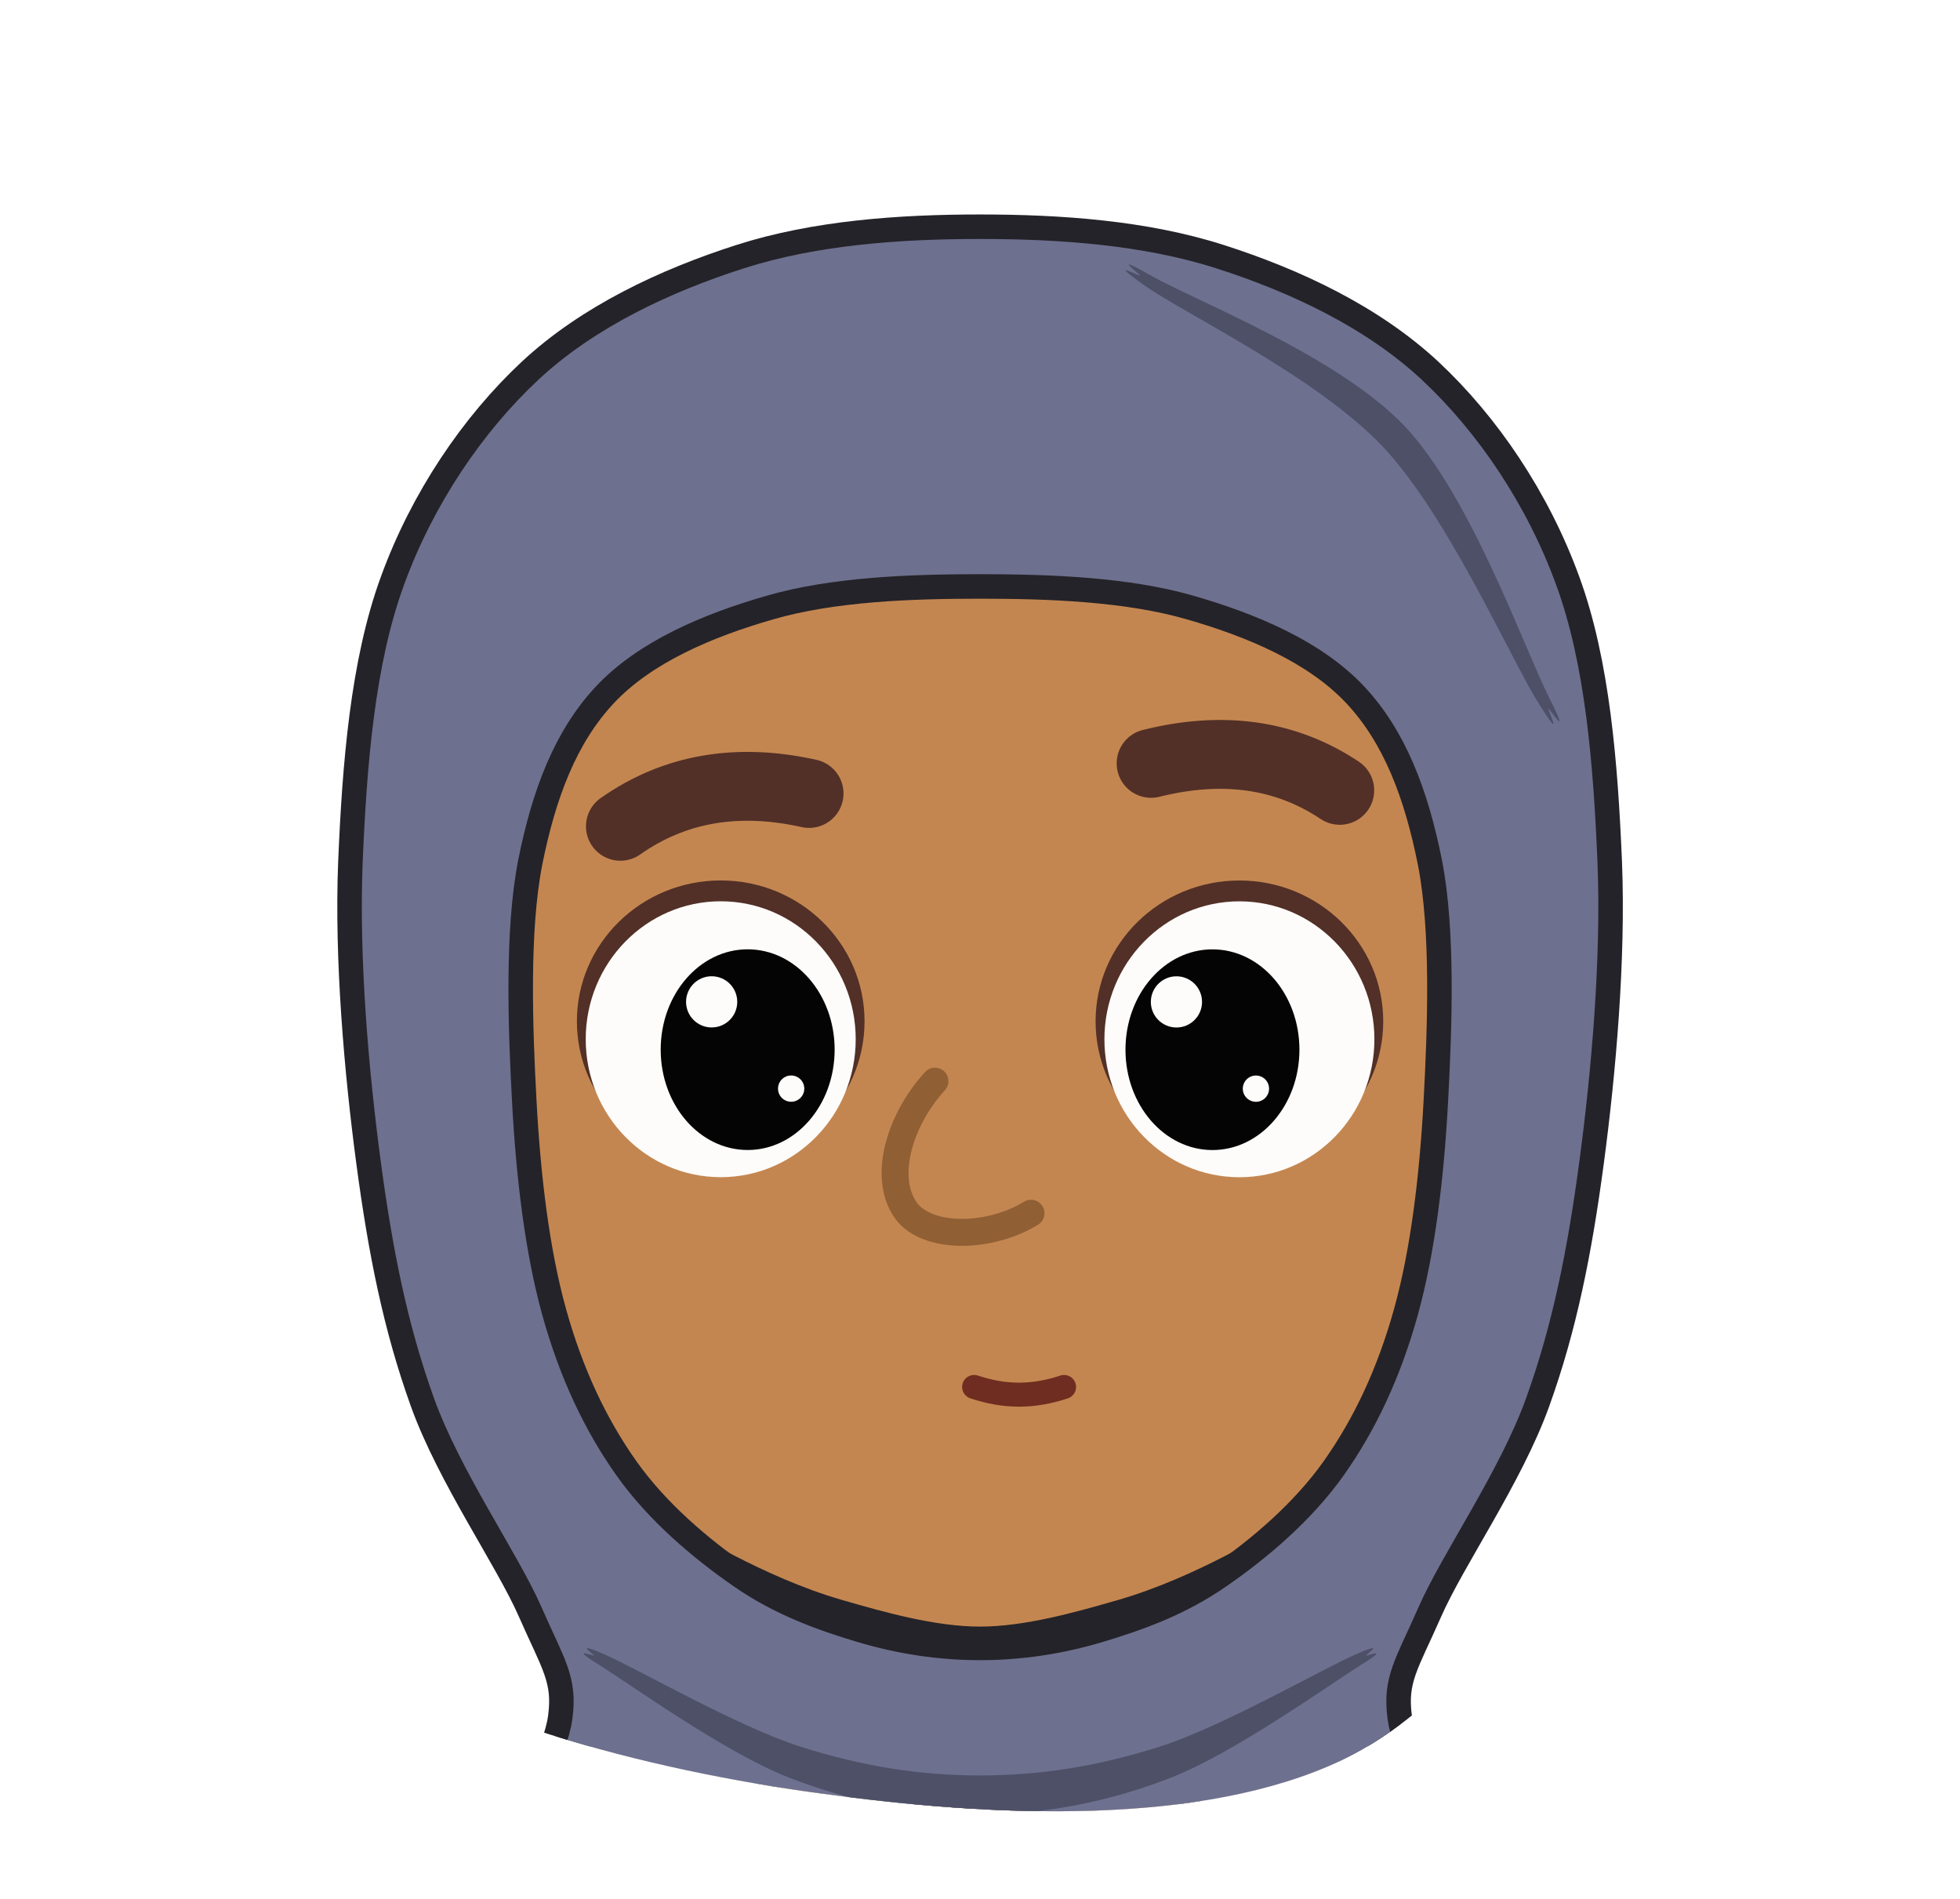
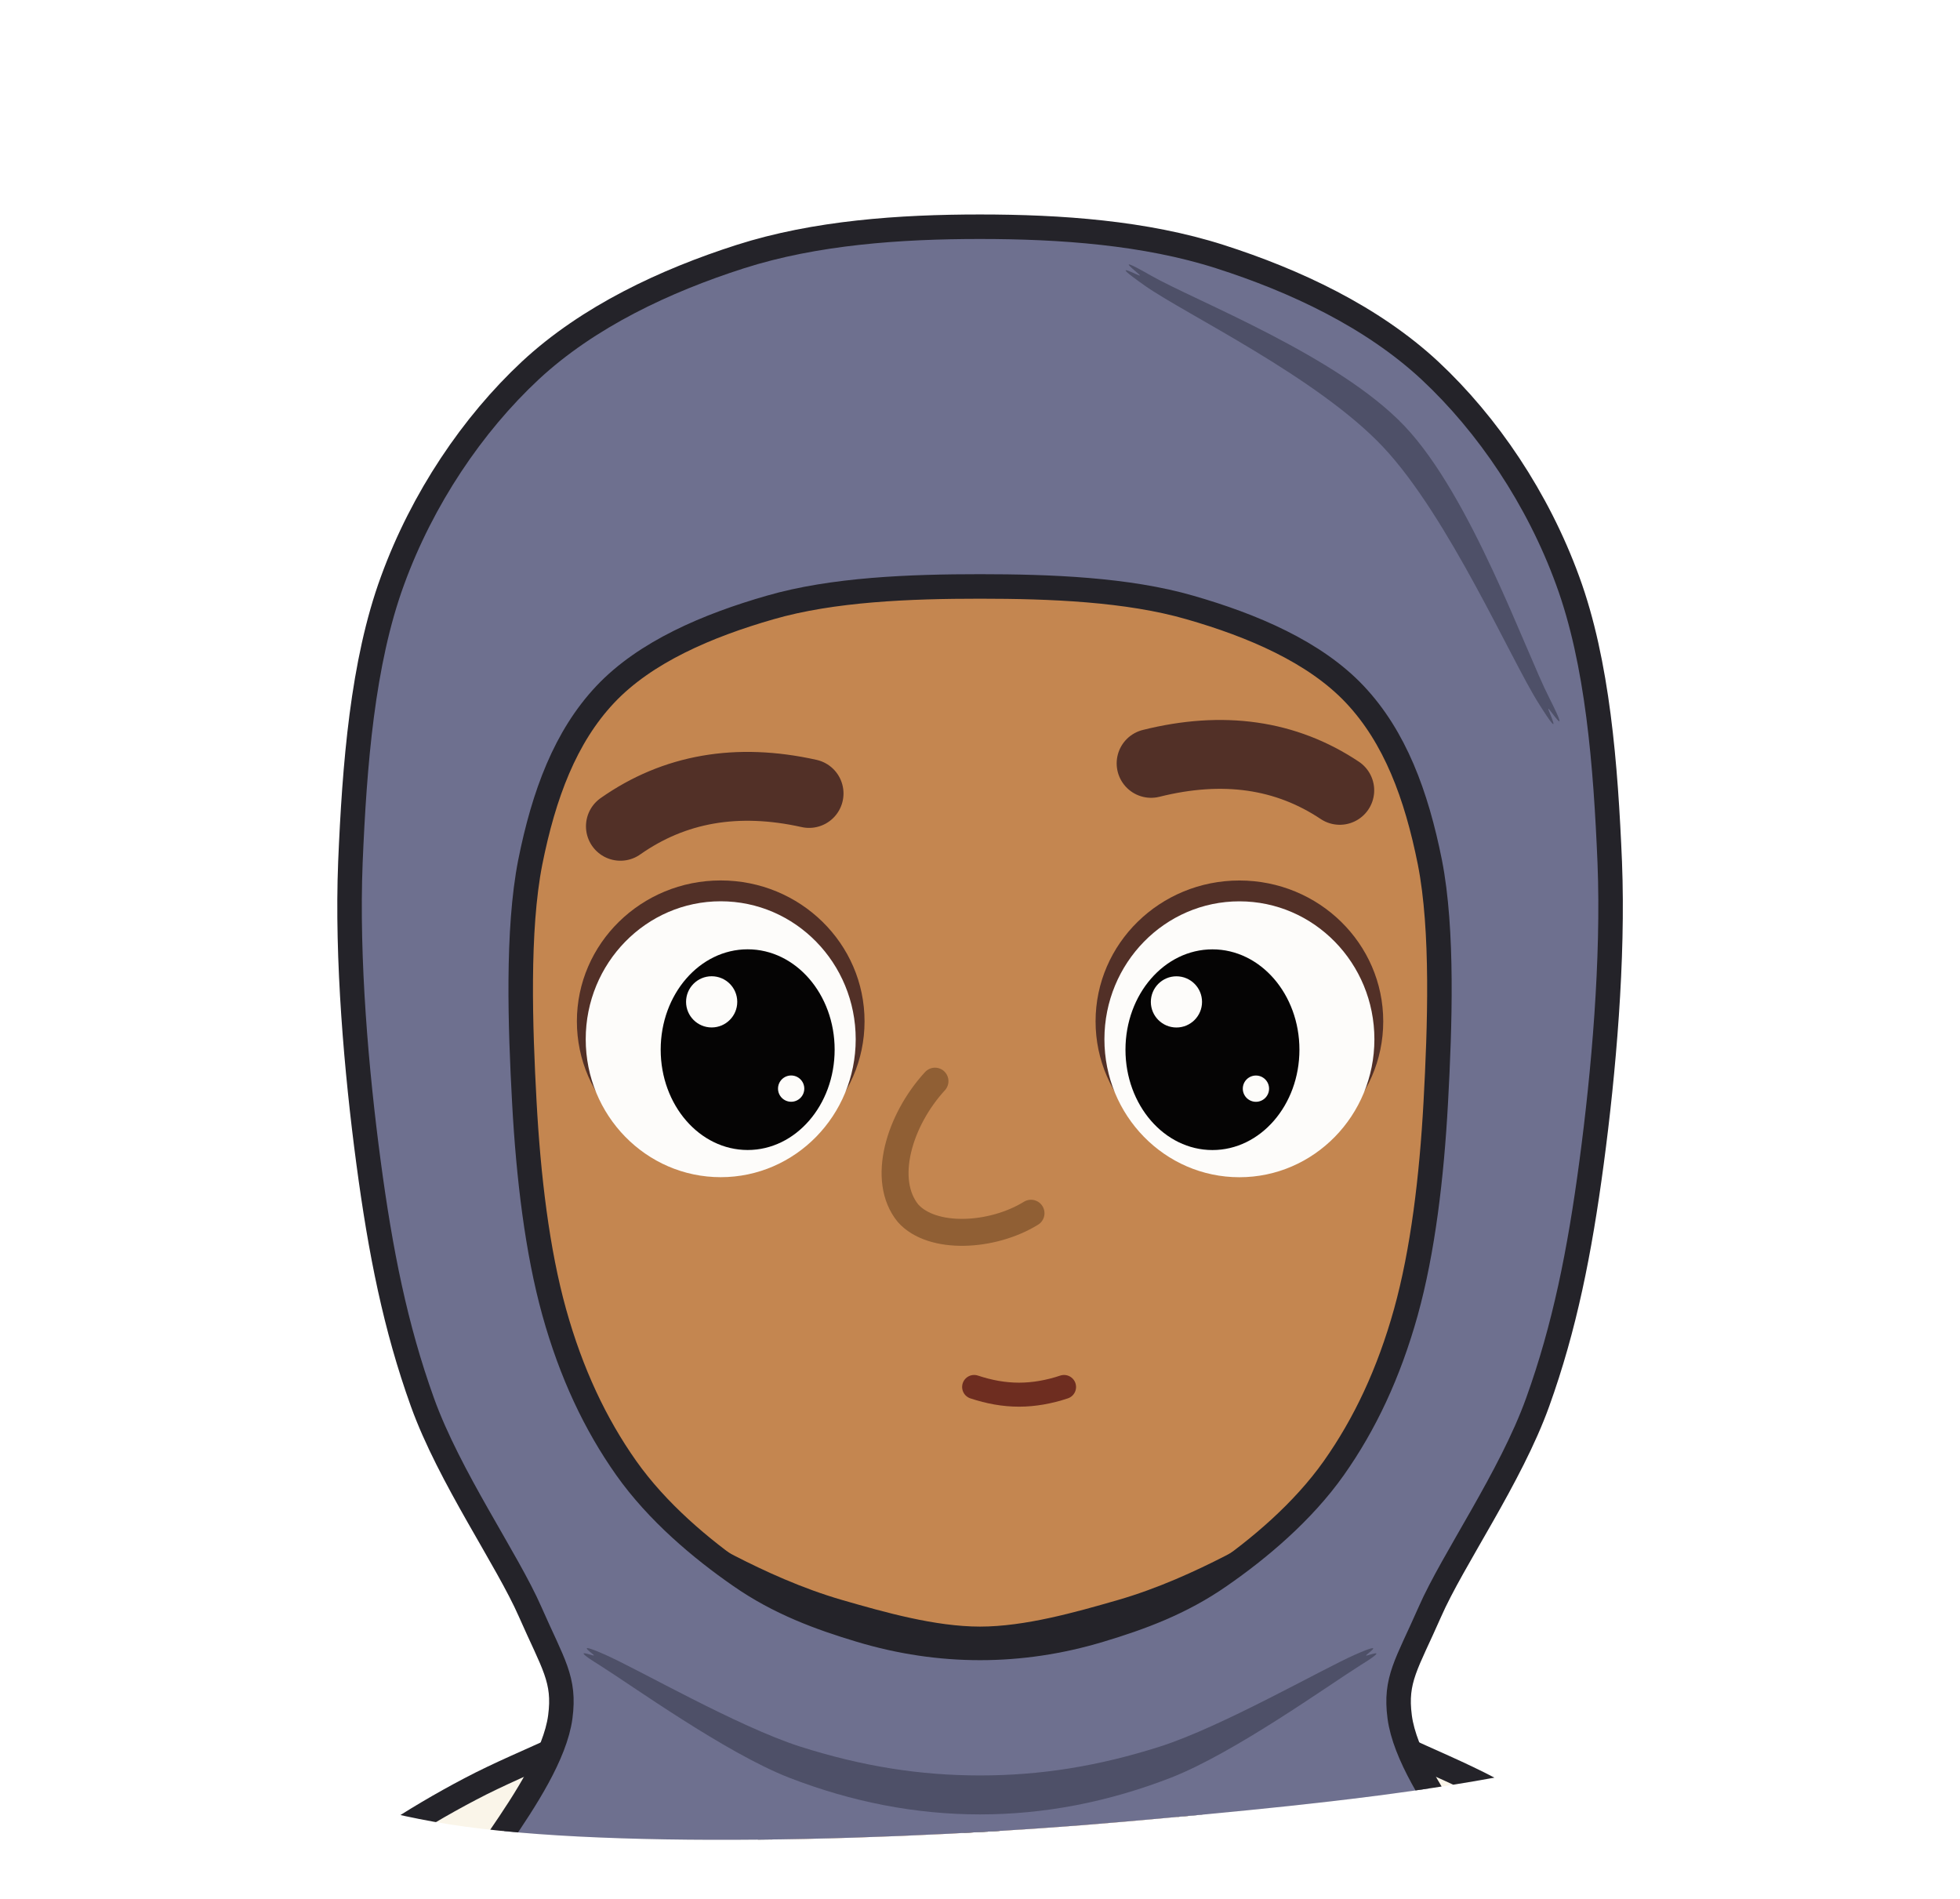
<svg xmlns="http://www.w3.org/2000/svg" viewBox="0 0 320 310" width="320" height="310">
  <defs>
    <clipPath id="cd20b">
      <rect x="-4000" y="-4000" width="9000" height="9000" />
    </clipPath>
    <clipPath id="cd20cr">
-       <path d="M903.17 552.43C907.35 607.23 843.67 667.77 803.23 723.62C762.78 779.46 722.07 857.49 659.96 887.23C597.60 916.98 504.96 912.29 430.06 902.11C354.91 891.93 257.58 867.66 209.82 825.65C162.07 783.64 150.59 707.70 143.02 650.29C135.45 593.14 126.06 525.82 163.89 482.24C201.73 438.40 299.59 413.61 370.57 388.30C441.29 362.72 521.66 328.02 589.25 329.06C657.09 330.10 724.68 357.50 776.87 394.56C829.32 431.87 898.73 497.63 903.17 552.43Z" />
+       <path d="M982.11 563.57C986.42 620.94 923.66 675.89 897.54 726.25C871.41 776.35 881.11 833.18 825.63 864.69C769.87 895.93 657.83 906.17 563.56 914.52C469.03 922.87 328.97 927.17 258.68 914.52C188.65 901.86 181.38 883.81 142.32 839.10C103.00 794.39 29.20 702.01 22.74 646.26C16.54 590.51 78.76 546.07 104.62 504.59C130.20 463.11 126.97 424.33 177.88 398.20C228.51 372.08 319.82 355.38 408.43 347.57C497.31 339.76 632.78 345.68 710.08 351.61C787.65 357.26 827.24 347.57 872.49 382.85C917.74 418.13 978.07 506.47 982.11 563.57Z" />
      <path d="M-473.50 -700.97L1473.50 -700.97L1473.50 664.63L-473.50 664.63Z" />
    </clipPath>
    <clipPath id="cd20s">
      <path d="M500 917.1L616.5 850.9C621.8 853.2 636.8 859.1 648.3 864.2C659.7 869.3 672.5 875.4 685.3 881.4C698.1 887.3 712.5 893.3 725 899.9C737.6 906.5 750.8 914.3 760.8 921.1C770.7 927.9 778 934.3 784.6 941C791.2 947.6 795.8 954.2 800.5 960.8C805.1 967.4 808.6 974.1 812.4 980.7C816.1 987.2 821.2 996.8 823 1000L177 1000C178.8 996.8 183.9 987.2 187.6 980.7C191.4 974.1 194.9 967.4 199.5 960.8C204.2 954.2 208.8 947.6 215.4 941C222 934.3 229.3 927.9 239.2 921.1C249.2 914.3 262.4 906.5 275 899.9C287.5 893.3 301.9 887.3 314.7 881.4C327.5 875.4 340.3 869.3 351.7 864.2C363.2 859.1 378.2 853.2 383.5 850.9L500 917.1Z" fill="#FAF5E9" stroke="#242329" stroke-width="10.82" stroke-linejoin="round" stroke-linecap="round" transform="translate(500 1014) scale(0.86) translate(-500 -1000)" />
      <path d="M378.2 858.9C378.7 854.5 378.7 839.9 380.9 832.4C383.1 824.9 389.7 817 391.5 813.9C395 817 404.7 826.2 412.6 832.4C420.6 838.6 430.3 845.2 439.1 850.9C447.9 856.7 457.2 862 465.6 866.8C474 871.7 485.4 877.9 489.4 880.1C489.9 886.2 491.6 911 492.1 917.1C484.6 914 461.2 905.7 447.1 898.6C432.9 891.5 418.8 881.4 407.3 874.8C395.9 868.2 383.1 861.5 378.2 858.9ZM621.8 858.9C621.3 854.5 621.3 839.9 619.1 832.4C616.9 824.9 610.3 817 608.5 813.9C605 817 595.3 826.2 587.4 832.4C579.4 838.6 569.7 845.2 560.9 850.9C552.1 856.7 542.8 862 534.4 866.8C526 871.7 514.6 877.9 510.6 880.1C510.1 886.2 508.4 911 507.9 917.1C515.4 914 538.8 905.7 552.9 898.6C567.1 891.5 581.2 881.4 592.7 874.8C604.1 868.2 616.9 861.5 621.8 858.9Z" fill="#B7B3A9" transform="translate(500 1014) scale(0.86) translate(-500 -1000)" />
      <path d="M492.1 911.8L507.9 911.8L507.9 1000L492.1 1000Z" fill="#B7B3A9" transform="translate(500 1014) scale(0.86) translate(-500 -1000)" />
    </clipPath>
    <clipPath id="cd20eL">
      <ellipse cx="385.5" cy="569" rx="59.6" ry="60.9" />
    </clipPath>
    <clipPath id="cd20eR">
      <ellipse cx="614.5" cy="569" rx="59.6" ry="60.9" />
    </clipPath>
    <filter id="cd20bl" x="-60%" y="-90%" width="220%" height="280%">
      <feGaussianBlur stdDeviation="15" />
    </filter>
    <clipPath id="cd20eo">
      <path d="M-1000 -1000H2000V2000H-1000Z" />
    </clipPath>
    <clipPath id="cd20ck">
      <ellipse cx="385.5" cy="561.1" rx="66.5" ry="65.2" />
      <ellipse cx="385.5" cy="569" rx="62.6" ry="63.9" />
      <ellipse cx="614.5" cy="561.1" rx="66.5" ry="65.2" />
      <ellipse cx="614.5" cy="569" rx="62.6" ry="63.9" />
    </clipPath>
    <clipPath id="cd20pa" transform="scale(2.32558) translate(55 107)">
-       <path d="M309.1 163.5C310.6 183.8 287.1 206.2 272.1 226.8C257.2 247.5 242.1 276.3 219.2 287.3C196.1 298.3 161.8 296.6 134.1 292.8C106.3 289.1 70.4 280.1 52.7 264.5C35.0 249.0 30.8 220.9 28.0 199.7C25.2 178.6 21.7 153.7 35.7 137.6C49.7 121.3 85.9 112.2 112.1 102.8C138.3 93.4 168.0 80.5 193.0 80.9C218.1 81.3 243.1 91.4 262.4 105.1C281.8 118.9 307.5 143.2 309.1 163.5Z" />
+       <path d="M338.3 167.6C339.9 188.8 316.7 209.2 307.0 227.8C297.3 246.3 300.9 267.3 280.4 279.0C259.8 290.5 218.4 294.3 183.5 297.4C148.5 300.5 96.8 302.1 70.8 297.4C44.9 292.7 42.2 286.1 27.7 269.5C13.2 253.0 -14.1 218.8 -16.5 198.2C-18.8 177.6 4.2 161.2 13.8 145.8C23.2 130.5 22.1 116.1 40.9 106.5C59.6 96.8 93.4 90.6 126.1 87.8C159.0 84.9 209.1 87.1 237.7 89.2C266.4 91.3 281.0 87.8 297.7 100.8C314.5 113.8 336.8 146.5 338.3 167.6Z" />
      <path d="M-200 -300L520 -300L520 205L-200 205Z" />
    </clipPath>
  </defs>
  <g transform="translate(-55 -107) scale(0.43)" clip-path="url(#cd20pa)">
    <g clip-path="url(#cd20b)">
      <g transform="translate(500 1014) scale(0.86) translate(-500 -1000)">
        <g clip-path="url(#cd20cr)">
          <g transform="translate(0 0.06)">
            <path d="M500 800.6C525.6 800.6 558.7 802.4 576.8 804.6C594.9 806.8 601.5 805.3 608.5 813.9C615.6 822.5 619.6 843.4 619.1 856.2C618.7 869 625.8 880.5 605.9 890.7C586 900.8 535.3 917.1 500 917.1C464.7 917.1 414 900.8 394.1 890.7C374.2 880.5 381.3 869 380.9 856.2C380.4 843.4 384.4 822.5 391.5 813.9C398.5 805.3 405.1 806.8 423.2 804.6C441.3 802.4 474.4 800.6 500 800.6Z" fill="#B7B3A9" />
          </g>
        </g>
        <g clip-path="url(#cd20cr)">
          <g transform="translate(0 0.06)">
            <path d="M407.3 768.9L407.3 935.7Q407.3 967.4 439.1 967.4L560.9 967.4Q592.7 967.4 592.7 935.7L592.7 768.9Z" fill="#C48650" stroke="#242329" stroke-width="10.82" stroke-linejoin="round" stroke-linecap="round" />
            <ellipse cx="500" cy="811.2" rx="92.7" ry="60.9" fill="#905F34" />
          </g>
        </g>
        <g transform="matrix(1 0.0001 -0.0001 1 0.08335 0.01754)">
          <path d="M500 255.3C526.5 255.3 554.7 258.6 579.4 265.9C604.1 273.2 628.8 284 648.3 299C667.7 314 684.4 334.9 695.9 355.9C707.4 376.8 712.9 400 717.1 424.7C721.3 449.4 720.8 475.5 721.1 504.1C721.3 532.8 720 570.3 718.4 596.8C716.9 623.3 714.2 645.3 711.8 663C709.4 680.6 708.9 689.5 703.8 702.7C698.8 715.9 688.2 732.5 681.3 742.4C674.5 752.3 669.8 755.6 662.8 762.3C655.9 768.9 648.4 775.5 639.7 782.1C630.9 788.7 623.4 795.4 610.5 802C597.6 808.6 580.6 816.5 562.2 821.8C543.8 827.1 520.7 833.7 500 833.7C479.3 833.7 456.2 827.1 437.8 821.8C419.4 816.5 402.4 808.6 389.5 802C376.6 795.4 369.1 788.7 360.3 782.1C351.6 775.5 344.1 768.9 337.2 762.3C330.2 755.6 325.5 752.3 318.7 742.4C311.8 732.5 301.2 715.9 296.2 702.7C291.1 689.5 290.6 680.6 288.2 663C285.8 645.3 283.1 623.3 281.6 596.8C280 570.3 278.7 532.8 278.9 504.1C279.2 475.5 278.7 449.4 282.9 424.7C287.1 400 292.6 376.8 304.1 355.9C315.6 334.9 332.3 314 351.7 299C371.2 284 395.9 273.2 420.6 265.9C445.3 258.6 473.5 255.3 500 255.3Z" fill="#C48650" data-sk="1" stroke="#242329" stroke-width="10.82" stroke-linejoin="round" stroke-linecap="round" />
        </g>
        <g clip-path="url(#cd20cr)">
          <g transform="translate(0 0.13)">
            <path d="M500 917.1L616.5 850.9C621.8 853.2 636.8 859.1 648.3 864.2C659.7 869.3 672.5 875.4 685.3 881.4C698.1 887.3 712.5 893.3 725 899.9C737.6 906.5 750.8 914.3 760.8 921.1C770.7 927.9 778 934.3 784.6 941C791.2 947.6 795.8 954.2 800.5 960.8C805.1 967.4 808.6 974.1 812.4 980.7C816.1 987.2 821.2 996.8 823 1000L177 1000C178.8 996.8 183.9 987.2 187.6 980.7C191.4 974.1 194.9 967.4 199.5 960.8C204.2 954.2 208.8 947.6 215.4 941C222 934.3 229.3 927.9 239.2 921.1C249.2 914.3 262.4 906.5 275 899.9C287.5 893.3 301.9 887.3 314.7 881.4C327.5 875.4 340.3 869.3 351.7 864.2C363.2 859.1 378.2 853.2 383.5 850.9L500 917.1Z" fill="#FAF5E9" stroke="#242329" stroke-width="10.82" stroke-linejoin="round" stroke-linecap="round" />
            <path d="M378.2 858.9C378.7 854.5 378.7 839.9 380.9 832.4C383.1 824.9 389.7 817 391.5 813.9C395 817 404.7 826.2 412.6 832.4C420.6 838.6 430.3 845.2 439.1 850.9C447.9 856.7 457.2 862 465.6 866.8C474 871.7 485.4 877.9 489.4 880.1C489.9 886.2 491.6 911 492.1 917.1C484.6 914 461.2 905.7 447.1 898.6C432.9 891.5 418.8 881.4 407.3 874.8C395.9 868.2 383.1 861.5 378.2 858.9ZM621.8 858.9C621.3 854.5 621.3 839.9 619.1 832.4C616.9 824.9 610.3 817 608.5 813.9C605 817 595.3 826.2 587.4 832.4C579.4 838.6 569.7 845.2 560.9 850.9C552.1 856.7 542.8 862 534.4 866.8C526 871.7 514.6 877.9 510.6 880.1C510.1 886.2 508.4 911 507.9 917.1C515.4 914 538.8 905.7 552.9 898.6C567.1 891.5 581.2 881.4 592.7 874.8C604.1 868.2 616.9 861.5 621.8 858.9Z" fill="#B7B3A9" />
            <path d="M492.1 911.8L507.9 911.8L507.9 1000L492.1 1000Z" fill="#B7B3A9" />
          </g>
        </g>
        <g transform="matrix(1 0.0001 -0.0001 1 0.08335 0.01754)">
          <g filter="url(#cd20bl)">
            <ellipse cx="330.6" cy="668.3" rx="35.7" ry="19.9" fill="#D07548" opacity="0.000" transform="matrix(0.4 0 0 0.4 198.36 400.98)" />
          </g>
          <g filter="url(#cd20bl)">
            <ellipse cx="669.4" cy="668.3" rx="35.7" ry="19.9" fill="#D07548" opacity="0.000" transform="matrix(0.4 0 0 0.4 401.64 400.98)" />
          </g>
        </g>
        <g transform="matrix(1 0.0001 -0.0001 1 0.08335 0.01754)">
          <g clip-path="url(#cd20eo)" display="inline">
            <g>
              <ellipse cx="385.5" cy="561.1" rx="63.5" ry="62.2" fill="#523027" />
              <ellipse cx="385.5" cy="569" rx="59.6" ry="60.9" fill="#FDFCFA" />
              <g clip-path="url(#cd20eL)">
                <g transform="translate(0.00 0.00)">
                  <ellipse cx="397.4" cy="573.6" rx="38.4" ry="44.3" fill="#050404" />
                  <circle cx="381.5" cy="552.5" r="11.3" fill="#FDFCFA" />
                  <circle cx="416.6" cy="590.8" r="5.8" fill="#FDFCFA" />
                </g>
              </g>
            </g>
            <g>
              <ellipse cx="614.5" cy="561.1" rx="63.5" ry="62.2" fill="#523027" />
              <ellipse cx="614.5" cy="569" rx="59.6" ry="60.9" fill="#FDFCFA" />
              <g clip-path="url(#cd20eR)">
                <g transform="translate(0.00 0.00)">
                  <ellipse cx="602.6" cy="573.6" rx="38.4" ry="44.3" fill="#050404" />
                  <circle cx="586.7" cy="552.5" r="11.3" fill="#FDFCFA" />
                  <circle cx="621.8" cy="590.8" r="5.8" fill="#FDFCFA" />
                </g>
              </g>
            </g>
          </g>
          <g clip-path="url(#cd20ck)">
            <g>
              <path d="M312.7 618C312.7 669.6 458.3 669.6 458.3 618Q385.5 596.8 312.7 618ZM541.7 618C541.7 669.6 687.3 669.6 687.3 618Q614.5 596.8 541.7 618Z" fill="#C48650" display="none" />
            </g>
          </g>
          <path fill="none" stroke="#523027" stroke-linecap="round" stroke-linejoin="round" display="none" />
          <path fill="none" stroke="#523027" stroke-width="30.4" stroke-linecap="round" stroke-linejoin="round" d="M341.2 475.0Q376.9 449.9 424.5 460.5M658.8 459.1Q623.1 435.3 575.5 447.2" transform="translate(0 0.00)" />
          <g>
            <path d="M480.1 587.5C464.3 604.7 456.3 631.2 468.2 645.8C478.8 657.7 505.3 656.4 522.5 645.8" fill="none" stroke="#905F34" stroke-width="11.9" stroke-linecap="round" stroke-linejoin="round" />
          </g>
          <path fill="#6E2D20" stroke="#6E2D20" stroke-linejoin="round" stroke-linecap="round" d="M497.4 722.5C504.0 724.7 510.6 725.9 517.2 725.9C523.8 725.9 530.5 724.7 537.1 722.5C530.5 724.7 523.8 725.9 517.2 725.9C510.6 725.9 504.0 724.7 497.4 722.5Z" stroke-width="10.60" />
          <path fill="#FDFCFA" display="none" />
          <g>
            <path d="M469.6 731.4Q500 714.2 530.4 731.4Q500 745.1 469.6 731.4Z" fill="#D9604A" display="none" />
          </g>
        </g>
        <g transform="matrix(1 0.0001 -0.0001 1 0.08335 0.01754)">
          <path d="M772.7 1000C681.8 1000 318.2 1000 227.3 1000C230.8 994.1 238.3 977.9 248.5 964.8C258.6 951.6 277.2 937.2 288.2 921.1C299.2 905 312.5 884.7 314.7 868.2C316.9 851.6 311.6 845 301.4 821.8C291.3 798.7 265.7 762.3 253.8 729.2C241.9 696.1 235.3 663 230 623.3C224.7 583.6 220.3 533.7 222 490.9C223.8 448.1 227.3 402.7 240.6 366.5C253.8 330.3 275.9 297.6 301.4 273.8C327 250 361 234.1 394.1 223.5C427.2 212.9 464.7 210.3 500 210.3C535.3 210.3 572.8 212.9 605.9 223.5C639 234.1 673 250 698.6 273.8C724.1 297.6 746.2 330.3 759.4 366.5C772.7 402.7 776.2 448.1 778 490.9C779.7 533.7 775.3 583.6 770 623.3C764.7 663 758.1 696.1 746.2 729.2C734.3 762.3 708.7 798.7 698.6 821.8C688.4 845 683.1 851.6 685.3 868.2C687.5 884.7 700.8 905 711.8 921.1C722.8 937.2 741.4 951.6 751.5 964.8C761.7 977.9 769.2 994.1 772.7 1000ZM500 369.1C530.9 369.1 565.1 370.4 592.7 378.4C620.2 386.3 647.8 398 665.5 416.8C683.1 435.5 692.6 460.9 698.6 490.9C704.5 520.9 703 563.7 701.2 596.8C699.4 629.9 695.5 662.5 688 689.5C680.5 716.4 669.9 738.9 656.2 758.3C642.5 777.7 623.1 794 605.9 805.9C588.7 817.9 570.6 824.5 552.9 829.8C535.3 835.1 517.6 837.7 500 837.7C482.4 837.7 464.7 835.1 447.1 829.8C429.4 824.5 411.3 817.9 394.1 805.9C376.9 794 357.5 777.7 343.8 758.3C330.1 738.9 319.5 716.4 312 689.5C304.5 662.5 300.6 629.9 298.8 596.8C297 563.7 295.5 520.9 301.4 490.9C307.4 460.9 316.9 435.5 334.5 416.8C352.2 398 379.8 386.3 407.3 378.4C434.9 370.4 469.1 369.1 500 369.1Z" fill="#6E708F" fill-rule="evenodd" stroke="#242329" stroke-width="10.82" stroke-linejoin="round" stroke-linecap="round" />
          <path d="M329.5 841C329.9 841.7 317.6 836.4 332 845.3C346.3 854.3 387.5 883.9 415.5 894.9C443.5 905.8 471.8 911.2 500 911.2C528.2 911.2 556.5 905.8 584.5 894.9C612.5 883.9 653.7 854.3 668 845.3C682.4 836.4 670.1 841.7 670.5 841C669.7 841 680.7 834 665.5 840.7C650.4 847.4 607.2 872.3 579.6 881.2C552 890 526.5 894 500 894C473.5 894 448 890 420.4 881.2C392.8 872.3 349.6 847.4 334.5 840.7C319.3 834 330.3 841 329.5 841ZM570.5 231.8C570.9 232.6 554.8 223.7 572.7 236.3C590.6 248.9 648.9 276.7 677.9 307.5C706.8 338.2 734.4 401.5 746.6 420.7C758.7 440 750.2 422.7 750.9 423.1C751 422.3 761.7 438.9 751.2 418.1C740.6 397.3 716.8 329.4 687.5 298.4C658.2 267.4 595 243 575.5 231.9C556.1 220.8 571.4 231.8 570.5 231.8Z" fill="#4E5068" />
        </g>
      </g>
    </g>
    <g clip-path="url(#cd20b)">
      <g transform="translate(0 0.00)" />
    </g>
  </g>
</svg>
